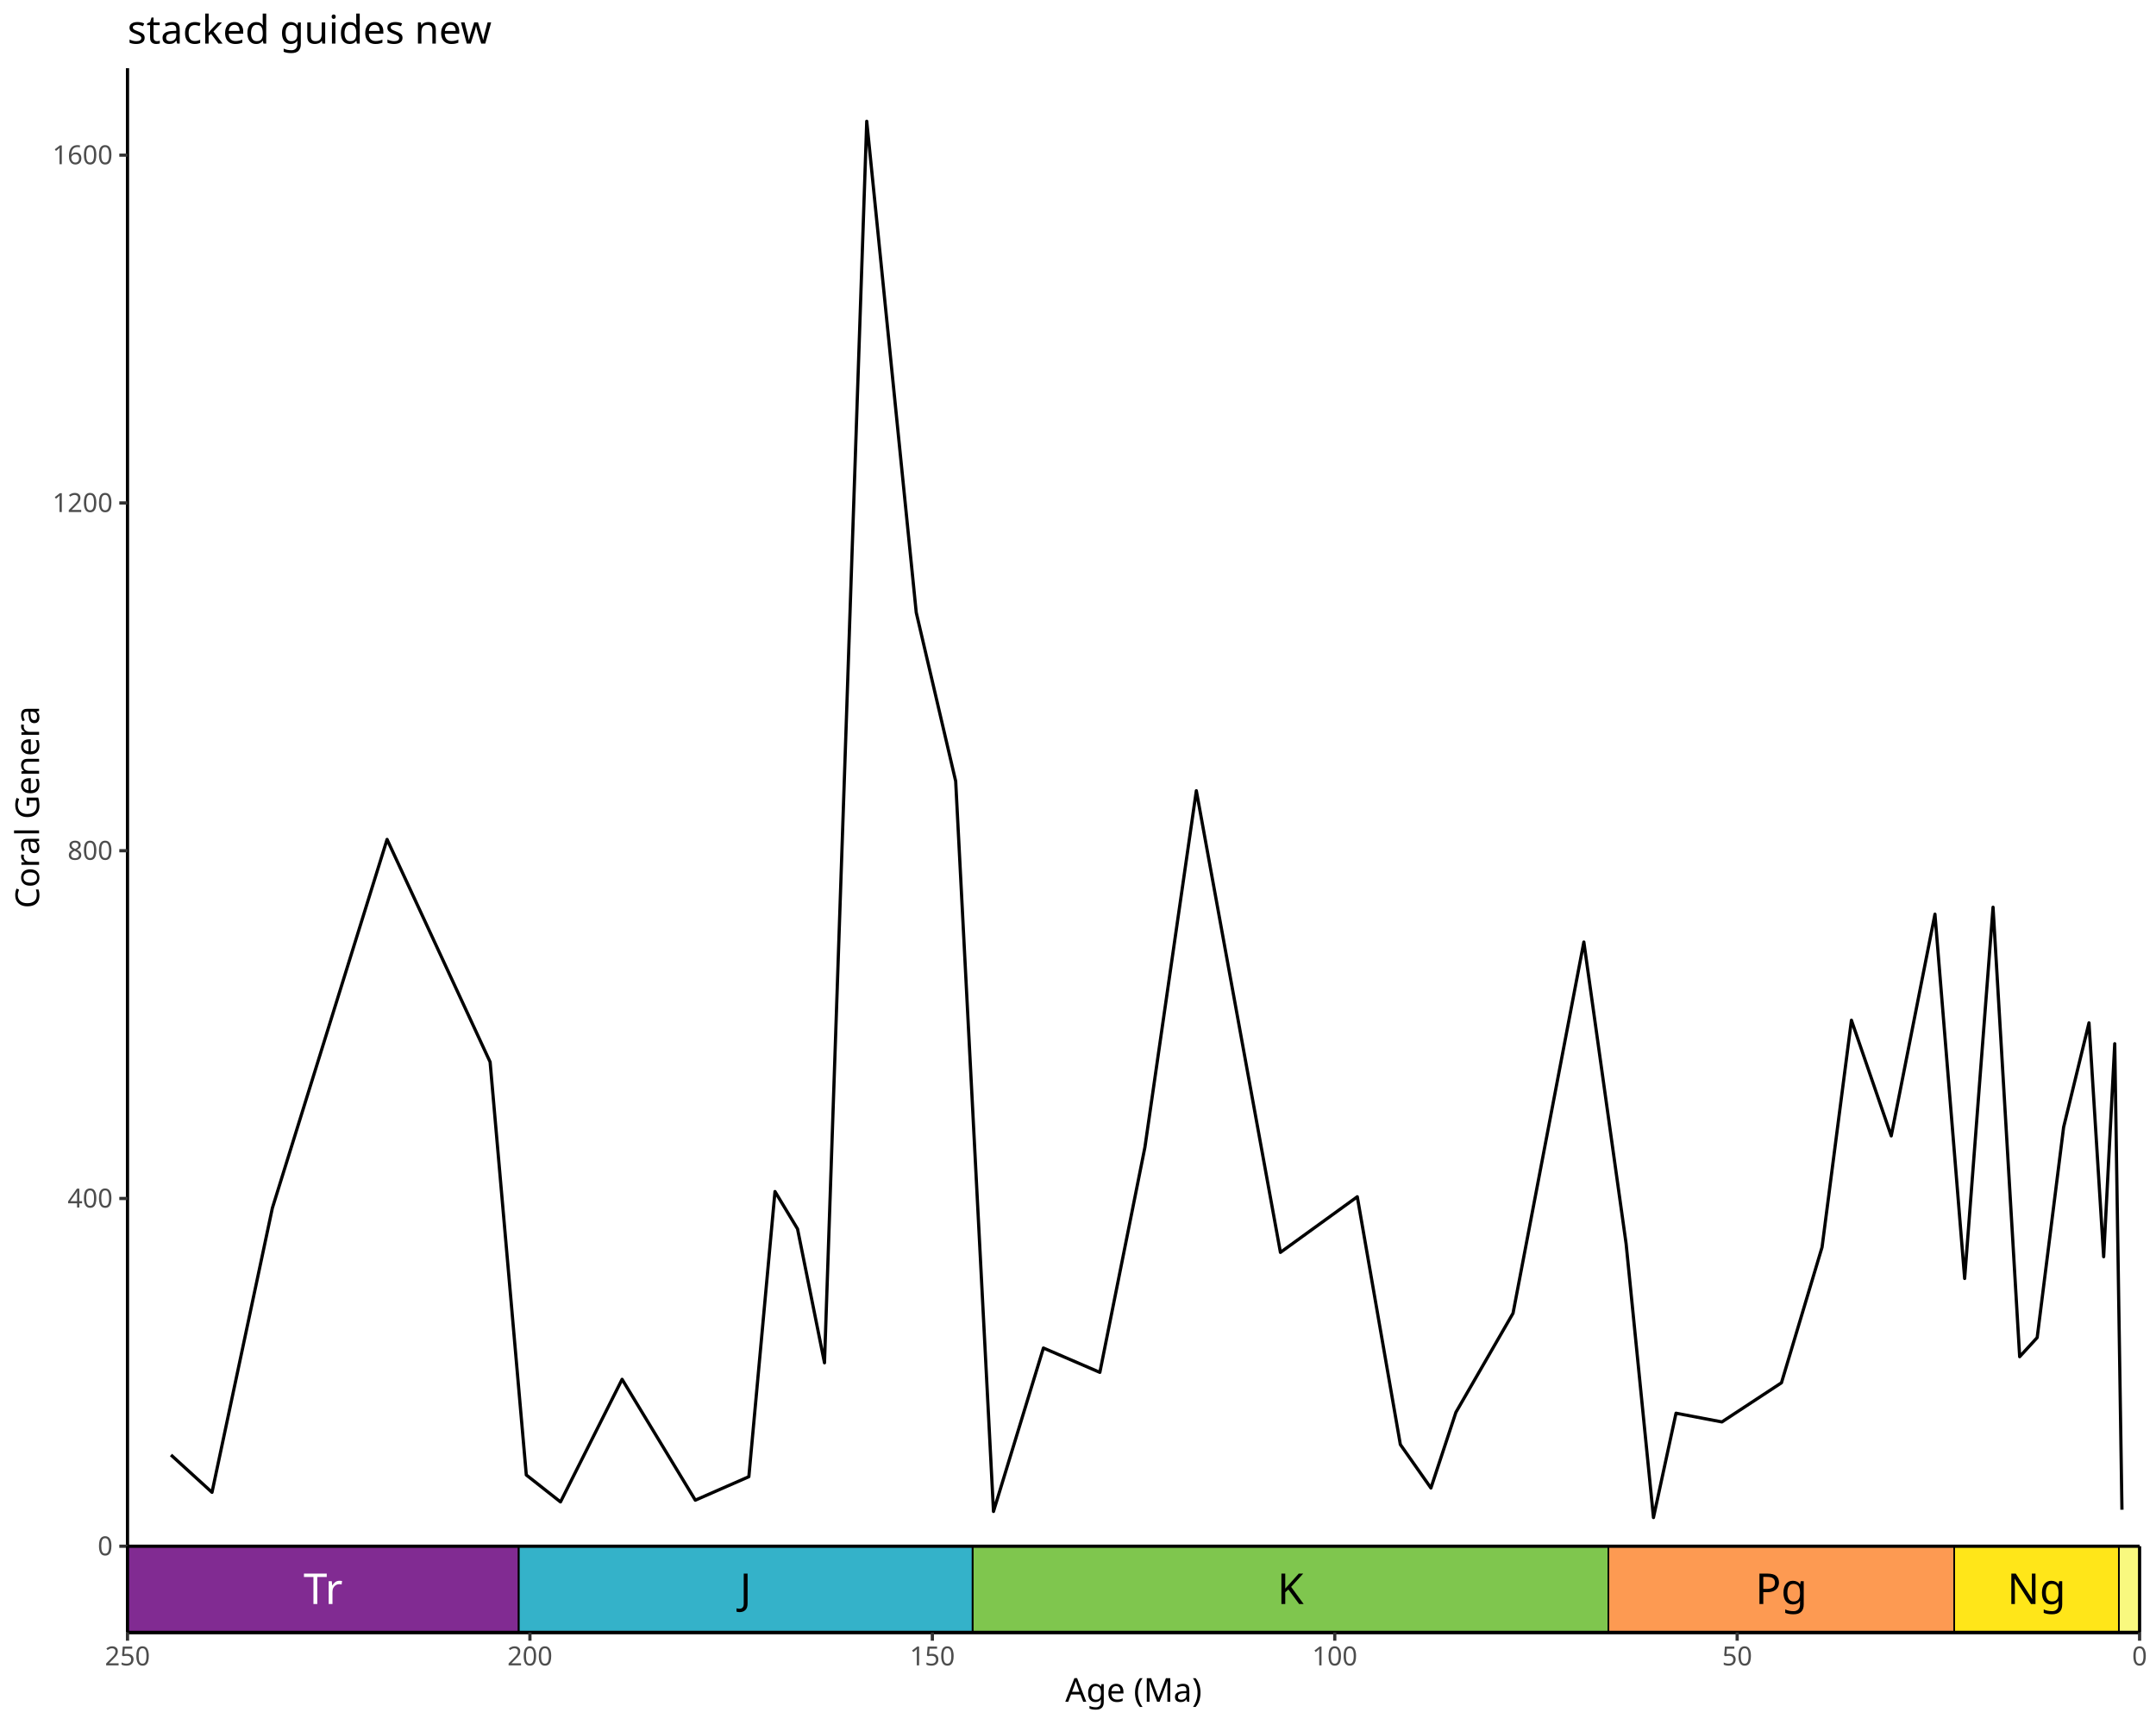
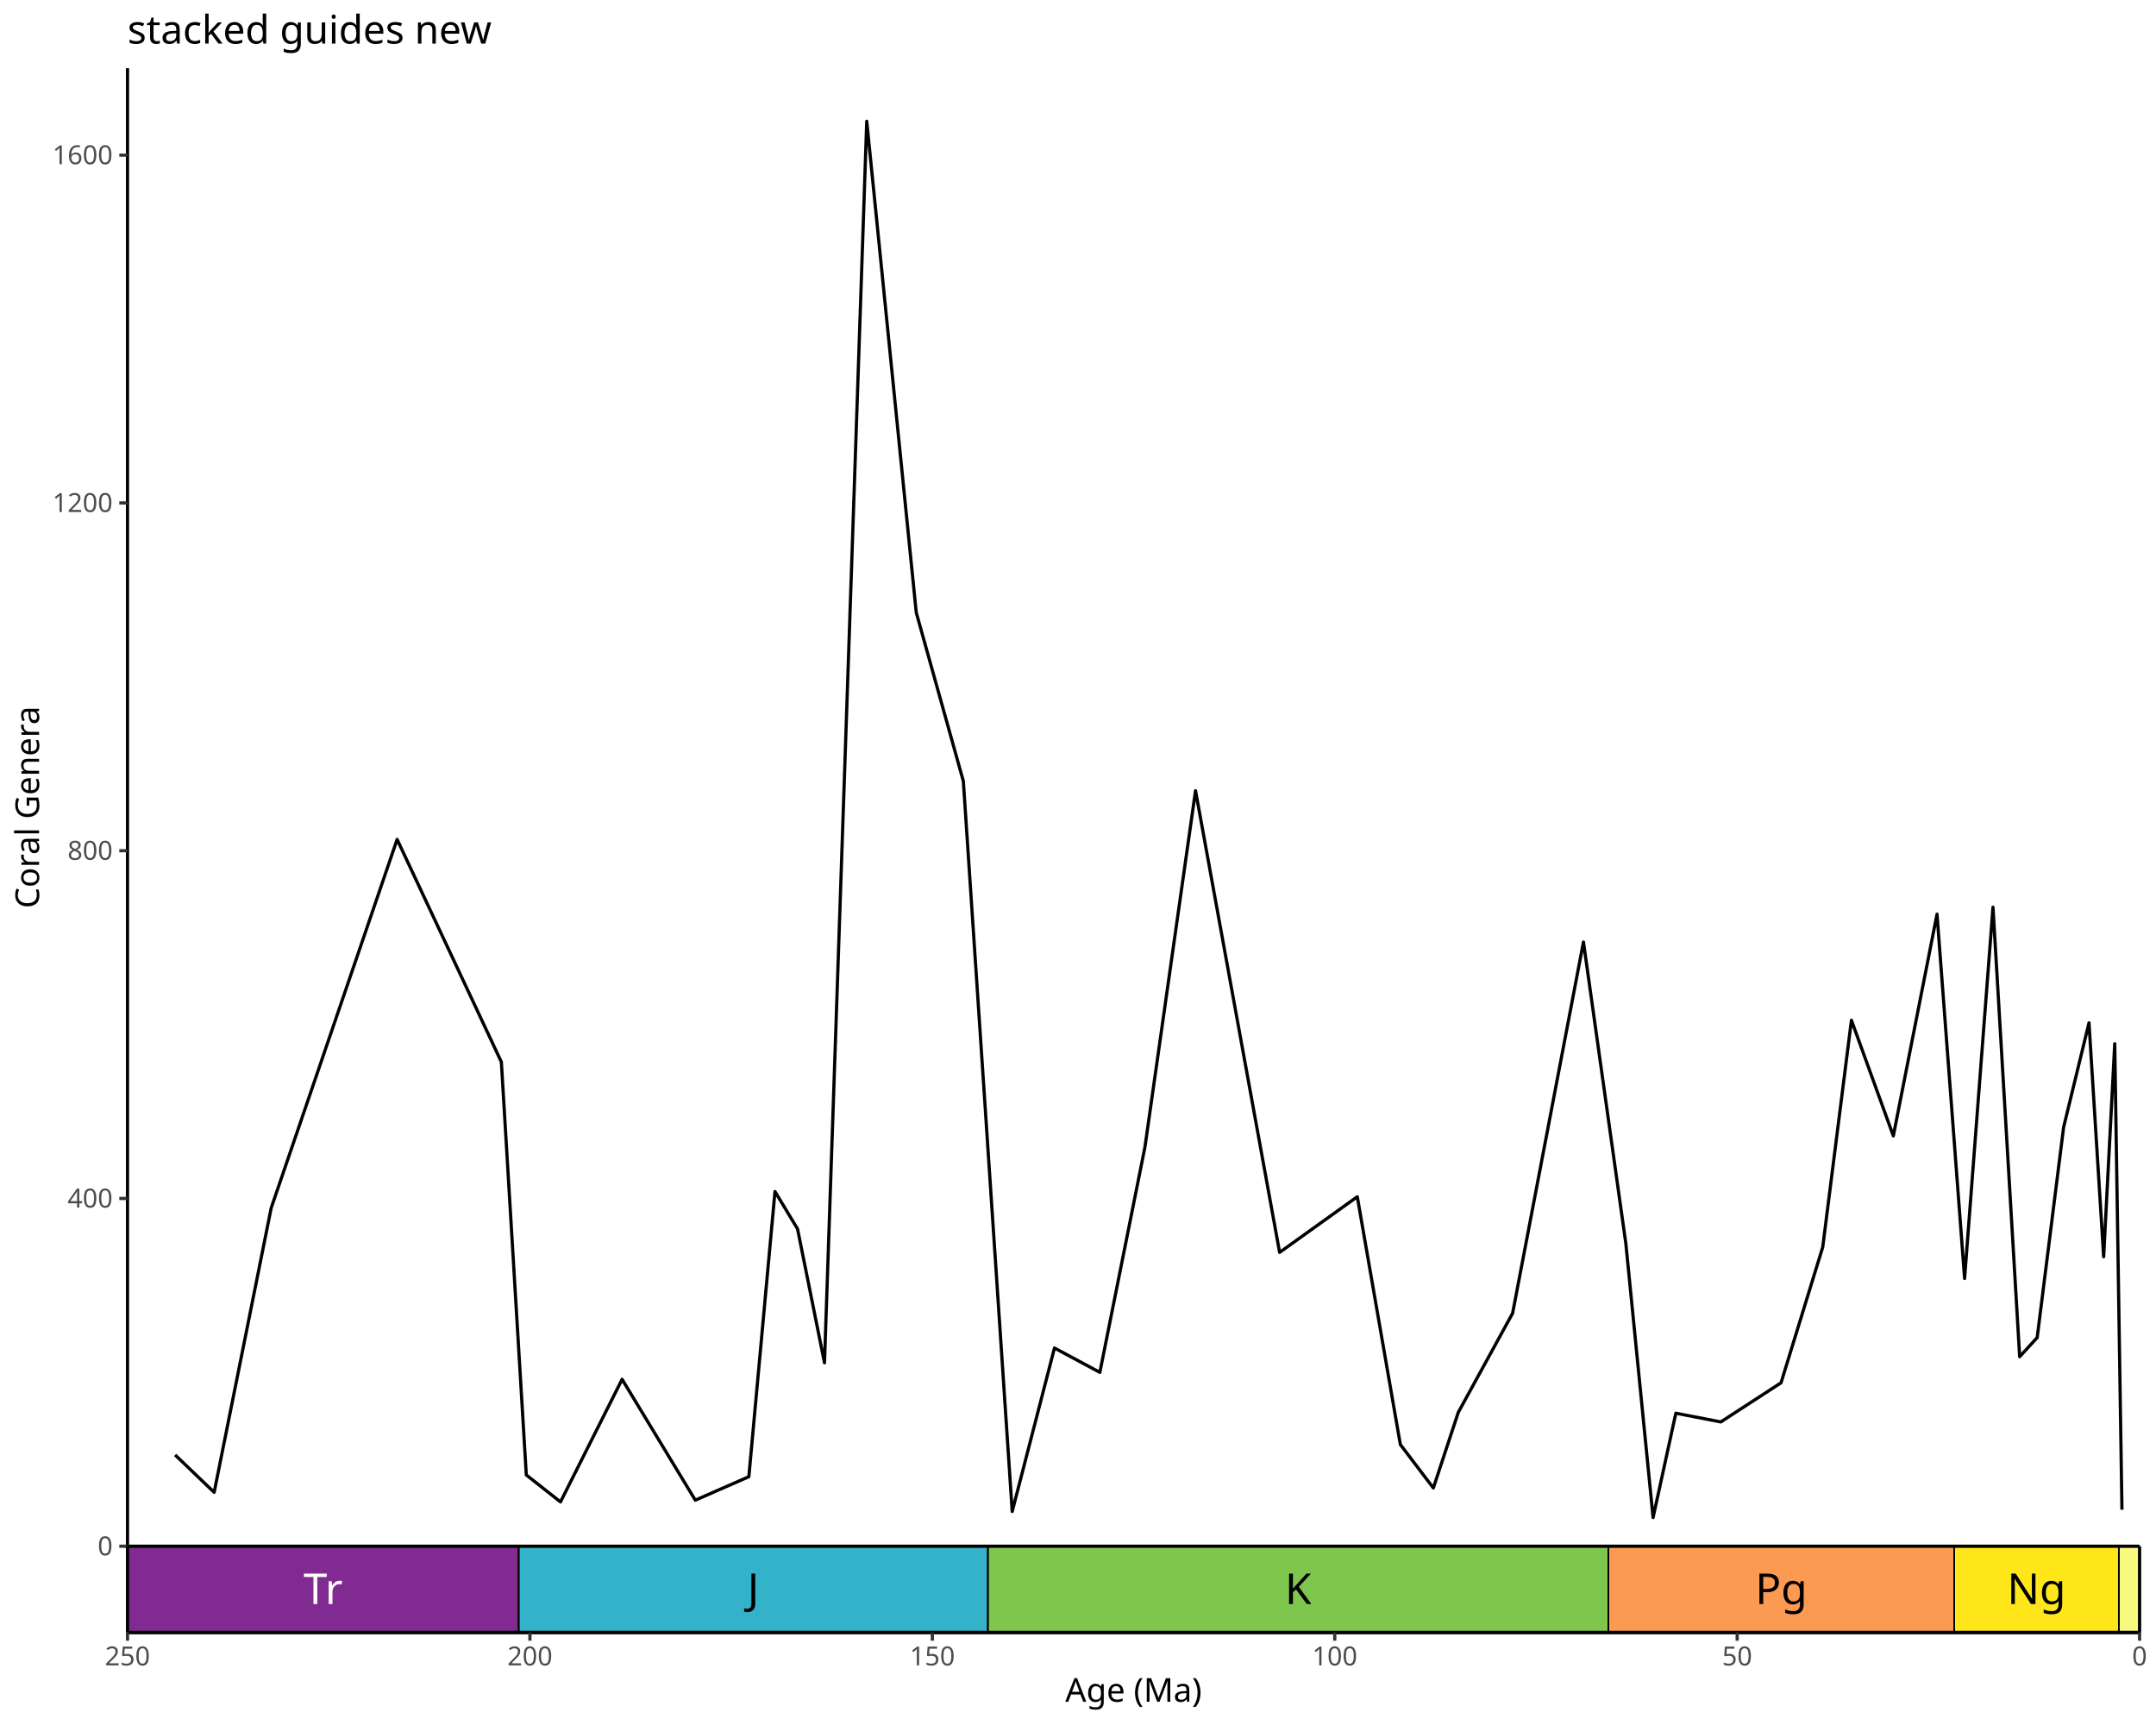
<svg xmlns="http://www.w3.org/2000/svg" class="svglite" data-engine-version="2.0" width="720.00pt" height="576.00pt" viewBox="0 0 720.00 576.00">
  <defs>
    <style type="text/css">
    .svglite line, .svglite polyline, .svglite polygon, .svglite path, .svglite rect, .svglite circle {
      fill: none;
      stroke: #000000;
      stroke-linecap: round;
      stroke-linejoin: round;
      stroke-miterlimit: 10.00;
    }
  </style>
  </defs>
  <rect width="100%" height="100%" style="stroke: none; fill: #FFFFFF;" />
  <defs>
    <clipPath id="cpMC4wMHw3MjAuMDB8MC4wMHw1NzYuMDA=">
      <rect x="0.00" y="0.00" width="720.00" height="576.00" />
    </clipPath>
  </defs>
  <g clip-path="url(#cpMC4wMHw3MjAuMDB8MC4wMHw1NzYuMDA=)">
    <rect x="0.00" y="0.00" width="720.00" height="576.00" style="stroke-width: 1.07; stroke: #FFFFFF; fill: #FFFFFF;" />
  </g>
  <defs>
    <clipPath id="cpNDIuNTh8NzE0LjUyfDIyLjc4fDUxNi4zMQ==">
      <rect x="42.58" y="22.78" width="671.94" height="493.53" />
    </clipPath>
  </defs>
  <g clip-path="url(#cpNDIuNTh8NzE0LjUyfDIyLjc4fDUxNi4zMQ==)">
    <rect x="42.58" y="22.78" width="671.94" height="493.53" style="stroke-width: 1.07; stroke: none; fill: #FFFFFF;" />
-     <polyline points="57.10,485.83 70.80,498.31 90.96,403.38 129.26,280.29 163.67,354.61 175.76,492.51 187.18,501.51 207.75,460.57 232.20,500.93 250.08,493.09 258.81,397.87 266.34,410.35 275.34,455.06 289.45,40.49 305.98,204.52 319.15,260.84 331.78,504.70 348.45,450.12 367.30,458.25 382.35,383.06 399.52,264.03 427.60,418.19 453.27,399.61 467.65,482.35 477.86,496.86 486.20,471.60 505.28,438.51 528.93,314.55 543.04,415.28 552.18,506.73 559.71,471.89 575.03,474.80 594.92,461.73 608.48,416.45 618.29,340.67 631.58,379.29 646.18,305.26 656.10,426.90 665.58,302.93 674.47,453.02 680.32,446.64 689.15,376.38 697.62,341.55 702.52,419.64 706.22,348.51 708.63,504.12 " style="stroke-width: 1.07; stroke-linecap: butt;" />
+     <polyline points="58.49,485.83 71.52,498.31 90.56,403.38 132.62,280.29 167.43,354.61 175.76,492.51 187.18,501.51 207.75,460.57 232.20,500.93 250.08,493.09 258.81,397.87 266.34,410.35 275.34,455.06 289.45,40.49 305.98,204.52 321.71,260.84 338.03,504.70 352.14,450.12 367.30,458.25 382.35,383.06 399.25,264.03 427.33,418.19 453.27,399.61 467.65,482.35 478.67,496.86 487.00,471.60 505.14,438.51 528.80,314.55 542.96,415.28 552.05,506.73 559.65,471.89 574.66,474.80 594.78,461.73 608.70,416.45 618.29,340.67 632.28,379.29 646.87,305.26 656.08,426.90 665.56,302.93 674.47,453.02 680.32,446.64 689.15,376.38 697.62,341.55 702.52,419.64 706.22,348.51 708.63,504.12 " style="stroke-width: 1.07; stroke-linecap: butt;" />
  </g>
  <g clip-path="url(#cpMC4wMHw3MjAuMDB8MC4wMHw1NzYuMDA=)">
    <polyline points="42.58,516.31 42.58,22.78 " style="stroke-width: 1.07; stroke-linecap: butt;" />
    <text x="37.65" y="519.34" text-anchor="end" style="font-size: 8.80px; fill: #4D4D4D; font-family: sans;" textLength="4.89px" lengthAdjust="spacingAndGlyphs">0</text>
    <text x="37.65" y="403.22" text-anchor="end" style="font-size: 8.80px; fill: #4D4D4D; font-family: sans;" textLength="14.68px" lengthAdjust="spacingAndGlyphs">400</text>
    <text x="37.65" y="287.09" text-anchor="end" style="font-size: 8.80px; fill: #4D4D4D; font-family: sans;" textLength="14.68px" lengthAdjust="spacingAndGlyphs">800</text>
    <text x="37.65" y="170.97" text-anchor="end" style="font-size: 8.80px; fill: #4D4D4D; font-family: sans;" textLength="19.58px" lengthAdjust="spacingAndGlyphs">1200</text>
    <text x="37.65" y="54.84" text-anchor="end" style="font-size: 8.80px; fill: #4D4D4D; font-family: sans;" textLength="19.58px" lengthAdjust="spacingAndGlyphs">1600</text>
    <polyline points="39.84,516.31 42.58,516.31 " style="stroke-width: 1.07; stroke: #333333; stroke-linecap: butt;" />
    <polyline points="39.84,400.19 42.58,400.19 " style="stroke-width: 1.07; stroke: #333333; stroke-linecap: butt;" />
    <polyline points="39.84,284.06 42.58,284.06 " style="stroke-width: 1.07; stroke: #333333; stroke-linecap: butt;" />
    <polyline points="39.84,167.94 42.58,167.94 " style="stroke-width: 1.07; stroke: #333333; stroke-linecap: butt;" />
    <polyline points="39.84,51.81 42.58,51.81 " style="stroke-width: 1.07; stroke: #333333; stroke-linecap: butt;" />
    <polygon points="714.52,516.31 707.59,516.31 707.59,545.11 714.52,545.11 " style="stroke-width: 1.07; stroke: none; stroke-linecap: butt; stroke-linejoin: miter; fill: #F9F97F;" />
-     <polygon points="707.59,516.31 700.72,516.31 693.85,516.31 686.97,516.31 680.10,516.31 673.23,516.31 666.36,516.31 659.49,516.31 652.62,516.31 652.62,545.11 659.49,545.11 666.36,545.11 673.23,545.11 680.10,545.11 686.97,545.11 693.85,545.11 700.72,545.11 707.59,545.11 " style="stroke-width: 1.07; stroke: none; stroke-linecap: butt; stroke-linejoin: miter; fill: #FFE619;" />
-     <polygon points="652.62,516.31 645.83,516.31 639.03,516.31 632.24,516.31 625.45,516.31 618.65,516.31 611.86,516.31 605.07,516.31 598.27,516.31 591.48,516.31 584.68,516.31 577.89,516.31 571.10,516.31 564.30,516.31 557.51,516.31 550.72,516.31 543.92,516.31 537.13,516.31 537.13,545.11 543.92,545.11 550.72,545.11 557.51,545.11 564.30,545.11 571.10,545.11 577.89,545.11 584.68,545.11 591.48,545.11 598.27,545.11 605.07,545.11 611.86,545.11 618.65,545.11 625.45,545.11 632.24,545.11 639.03,545.11 645.83,545.11 652.62,545.11 " style="stroke-width: 1.07; stroke: none; stroke-linecap: butt; stroke-linejoin: miter; fill: #FD9A52;" />
-     <polygon points="537.13,516.31 530.28,516.31 523.43,516.31 516.58,516.31 509.73,516.31 502.88,516.31 496.03,516.31 489.18,516.31 482.33,516.31 475.48,516.31 468.63,516.31 461.79,516.31 454.94,516.31 448.09,516.31 441.24,516.31 434.39,516.31 427.54,516.31 420.69,516.31 413.84,516.31 406.99,516.31 400.14,516.31 393.29,516.31 386.44,516.31 379.59,516.31 372.74,516.31 365.89,516.31 359.04,516.31 352.19,516.31 345.34,516.31 338.50,516.31 331.65,516.31 324.80,516.31 324.80,545.11 331.65,545.11 338.50,545.11 345.34,545.11 352.19,545.11 359.04,545.11 365.89,545.11 372.74,545.11 379.59,545.11 386.44,545.11 393.29,545.11 400.14,545.11 406.99,545.11 413.84,545.11 420.69,545.11 427.54,545.11 434.39,545.11 441.24,545.11 448.09,545.11 454.94,545.11 461.79,545.11 468.63,545.11 475.48,545.11 482.33,545.11 489.18,545.11 496.03,545.11 502.88,545.11 509.73,545.11 516.58,545.11 523.43,545.11 530.28,545.11 537.13,545.11 " style="stroke-width: 1.07; stroke: none; stroke-linecap: butt; stroke-linejoin: miter; fill: #7FC64E;" />
-     <polygon points="324.80,516.31 317.91,516.31 311.02,516.31 304.13,516.31 297.23,516.31 290.34,516.31 283.45,516.31 276.56,516.31 269.67,516.31 262.78,516.31 255.89,516.31 249.00,516.31 242.11,516.31 235.22,516.31 228.33,516.31 221.44,516.31 214.55,516.31 207.66,516.31 200.77,516.31 193.88,516.31 186.99,516.31 180.10,516.31 173.21,516.31 173.21,545.11 180.10,545.11 186.99,545.11 193.88,545.11 200.77,545.11 207.66,545.11 214.55,545.11 221.44,545.11 228.33,545.11 235.22,545.11 242.11,545.11 249.00,545.11 255.89,545.11 262.78,545.11 269.67,545.11 276.56,545.11 283.45,545.11 290.34,545.11 297.23,545.11 304.13,545.11 311.02,545.11 317.91,545.11 324.80,545.11 " style="stroke-width: 1.07; stroke: none; stroke-linecap: butt; stroke-linejoin: miter; fill: #34B2C9;" />
+     <polygon points="707.59,516.31 700.71,516.31 693.84,516.31 686.96,516.31 680.09,516.31 673.22,516.31 666.34,516.31 659.47,516.31 652.59,516.31 652.59,545.11 659.47,545.11 666.34,545.11 673.22,545.11 680.09,545.11 686.96,545.11 693.84,545.11 700.71,545.11 707.59,545.11 " style="stroke-width: 1.07; stroke: none; stroke-linecap: butt; stroke-linejoin: miter; fill: #FFE619;" />
+     <polygon points="652.59,516.31 645.80,516.31 639.01,516.31 632.22,516.31 625.43,516.31 618.63,516.31 611.84,516.31 605.05,516.31 598.26,516.31 591.47,516.31 584.67,516.31 577.88,516.31 571.09,516.31 564.30,516.31 557.51,516.31 550.71,516.31 543.92,516.31 537.13,516.31 537.13,545.11 543.92,545.11 550.71,545.11 557.51,545.11 564.30,545.11 571.09,545.11 577.88,545.11 584.67,545.11 591.47,545.11 598.26,545.11 605.05,545.11 611.84,545.11 618.63,545.11 625.43,545.11 632.22,545.11 639.01,545.11 645.80,545.11 652.59,545.11 " style="stroke-width: 1.07; stroke: none; stroke-linecap: butt; stroke-linejoin: miter; fill: #FD9A52;" />
+     <polygon points="537.13,516.31 530.22,516.31 523.31,516.31 516.41,516.31 509.50,516.31 502.59,516.31 495.68,516.31 488.78,516.31 481.87,516.31 474.96,516.31 468.05,516.31 461.15,516.31 454.24,516.31 447.33,516.31 440.42,516.31 433.52,516.31 426.61,516.31 419.70,516.31 412.79,516.31 405.89,516.31 398.98,516.31 392.07,516.31 385.16,516.31 378.26,516.31 371.35,516.31 364.44,516.31 357.53,516.31 350.63,516.31 343.72,516.31 336.81,516.31 329.90,516.31 329.90,545.11 336.81,545.11 343.72,545.11 350.63,545.11 357.53,545.11 364.44,545.11 371.35,545.11 378.26,545.11 385.16,545.11 392.07,545.11 398.98,545.11 405.89,545.11 412.79,545.11 419.70,545.11 426.61,545.11 433.52,545.11 440.42,545.11 447.33,545.11 454.24,545.11 461.15,545.11 468.05,545.11 474.96,545.11 481.87,545.11 488.78,545.11 495.68,545.11 502.59,545.11 509.50,545.11 516.41,545.11 523.31,545.11 530.22,545.11 537.13,545.11 " style="stroke-width: 1.07; stroke: none; stroke-linecap: butt; stroke-linejoin: miter; fill: #7FC64E;" />
+     <polygon points="329.90,516.31 323.09,516.31 316.28,516.31 309.46,516.31 302.65,516.31 295.84,516.31 289.03,516.31 282.21,516.31 275.40,516.31 268.59,516.31 261.77,516.31 254.96,516.31 248.15,516.31 241.34,516.31 234.52,516.31 227.71,516.31 220.90,516.31 214.08,516.31 207.27,516.31 200.46,516.31 193.65,516.31 186.83,516.31 180.02,516.31 173.21,516.31 173.21,545.11 180.02,545.11 186.83,545.11 193.65,545.11 200.46,545.11 207.27,545.11 214.08,545.11 220.90,545.11 227.71,545.11 234.52,545.11 241.34,545.11 248.15,545.11 254.96,545.11 261.77,545.11 268.59,545.11 275.40,545.11 282.21,545.11 289.03,545.11 295.84,545.11 302.65,545.11 309.46,545.11 316.28,545.11 323.09,545.11 329.90,545.11 " style="stroke-width: 1.07; stroke: none; stroke-linecap: butt; stroke-linejoin: miter; fill: #34B2C9;" />
    <polygon points="173.21,516.31 166.33,516.31 159.46,516.31 152.58,516.31 145.71,516.31 138.83,516.31 131.96,516.31 125.08,516.31 118.21,516.31 111.33,516.31 104.46,516.31 97.58,516.31 90.71,516.31 83.83,516.31 76.96,516.31 70.08,516.31 63.21,516.31 56.33,516.31 49.46,516.31 42.58,516.31 42.58,545.11 49.46,545.11 56.33,545.11 63.21,545.11 70.08,545.11 76.96,545.11 83.83,545.11 90.71,545.11 97.58,545.11 104.46,545.11 111.33,545.11 118.21,545.11 125.08,545.11 131.96,545.11 138.83,545.11 145.71,545.11 152.58,545.11 159.46,545.11 166.33,545.11 173.21,545.11 " style="stroke-width: 1.07; stroke: none; stroke-linecap: butt; stroke-linejoin: miter; fill: #812B92;" />
    <polyline points="714.52,545.11 714.52,516.31 " style="stroke-width: 0.53; stroke-linecap: butt;" />
    <polyline points="707.59,545.11 707.59,516.31 " style="stroke-width: 0.53; stroke-linecap: butt;" />
-     <polyline points="652.62,545.11 652.62,516.31 " style="stroke-width: 0.53; stroke-linecap: butt;" />
+     <polyline points="652.59,545.11 652.59,516.31 " style="stroke-width: 0.53; stroke-linecap: butt;" />
    <polyline points="537.13,545.11 537.13,516.31 " style="stroke-width: 0.53; stroke-linecap: butt;" />
-     <polyline points="324.80,545.11 324.80,516.31 " style="stroke-width: 0.53; stroke-linecap: butt;" />
+     <polyline points="329.90,545.11 329.90,516.31 " style="stroke-width: 0.53; stroke-linecap: butt;" />
    <polyline points="173.21,545.11 173.21,516.31 " style="stroke-width: 0.53; stroke-linecap: butt;" />
    <polyline points="707.59,545.11 707.59,516.31 " style="stroke-width: 0.53; stroke-linecap: butt;" />
-     <polyline points="652.62,545.11 652.62,516.31 " style="stroke-width: 0.53; stroke-linecap: butt;" />
+     <polyline points="652.59,545.11 652.59,516.31 " style="stroke-width: 0.53; stroke-linecap: butt;" />
    <polyline points="537.13,545.11 537.13,516.31 " style="stroke-width: 0.53; stroke-linecap: butt;" />
-     <polyline points="324.80,545.11 324.80,516.31 " style="stroke-width: 0.53; stroke-linecap: butt;" />
+     <polyline points="329.90,545.11 329.90,516.31 " style="stroke-width: 0.53; stroke-linecap: butt;" />
    <polyline points="173.21,545.11 173.21,516.31 " style="stroke-width: 0.53; stroke-linecap: butt;" />
    <polyline points="42.58,545.11 42.58,516.31 " style="stroke-width: 0.53; stroke-linecap: butt;" />
-     <text x="680.10" y="535.61" text-anchor="middle" style="font-size: 14.23px; font-family: sans;" textLength="18.19px" lengthAdjust="spacingAndGlyphs">Ng</text>
-     <text x="594.88" y="535.61" text-anchor="middle" style="font-size: 14.23px; font-family: sans;" textLength="17.40px" lengthAdjust="spacingAndGlyphs">Pg</text>
-     <text x="430.96" y="535.61" text-anchor="middle" style="font-size: 14.23px; font-family: sans;" textLength="9.49px" lengthAdjust="spacingAndGlyphs">K</text>
-     <text x="249.00" y="535.61" text-anchor="middle" style="font-size: 14.23px; font-family: sans;" textLength="7.12px" lengthAdjust="spacingAndGlyphs">J</text>
+     <text x="680.09" y="535.61" text-anchor="middle" style="font-size: 14.23px; font-family: sans;" textLength="18.19px" lengthAdjust="spacingAndGlyphs">Ng</text>
+     <text x="594.86" y="535.61" text-anchor="middle" style="font-size: 14.23px; font-family: sans;" textLength="17.40px" lengthAdjust="spacingAndGlyphs">Pg</text>
+     <text x="433.52" y="535.61" text-anchor="middle" style="font-size: 14.23px; font-family: sans;" textLength="9.49px" lengthAdjust="spacingAndGlyphs">K</text>
+     <text x="251.56" y="535.61" text-anchor="middle" style="font-size: 14.23px; font-family: sans;" textLength="7.12px" lengthAdjust="spacingAndGlyphs">J</text>
    <text x="107.90" y="535.61" text-anchor="middle" style="font-size: 14.23px; fill: #FFFFFF; font-family: sans;" textLength="13.43px" lengthAdjust="spacingAndGlyphs">Tr</text>
    <polyline points="42.58,545.11 42.58,516.31 " style="stroke-width: 1.07; stroke-linecap: butt;" />
    <polyline points="714.52,545.11 714.52,516.31 " style="stroke-width: 1.07; stroke-linecap: butt;" />
    <polyline points="42.58,516.31 49.37,516.31 56.16,516.31 62.94,516.31 69.73,516.31 76.52,516.31 83.31,516.31 90.09,516.31 96.88,516.31 103.67,516.31 110.46,516.31 117.24,516.31 124.03,516.31 130.82,516.31 137.60,516.31 144.39,516.31 151.18,516.31 157.97,516.31 164.75,516.31 171.54,516.31 178.33,516.31 185.11,516.31 191.90,516.31 198.69,516.31 205.48,516.31 212.26,516.31 219.05,516.31 225.84,516.31 232.63,516.31 239.41,516.31 246.20,516.31 252.99,516.31 259.77,516.31 266.56,516.31 273.35,516.31 280.14,516.31 286.92,516.31 293.71,516.31 300.50,516.31 307.29,516.31 314.07,516.31 320.86,516.31 327.65,516.31 334.43,516.31 341.22,516.31 348.01,516.31 354.80,516.31 361.58,516.31 368.37,516.31 375.16,516.31 381.95,516.31 388.73,516.31 395.52,516.31 402.31,516.31 409.09,516.31 415.88,516.31 422.67,516.31 429.46,516.31 436.24,516.31 443.03,516.31 449.82,516.31 456.61,516.31 463.39,516.31 470.18,516.31 476.97,516.31 483.75,516.31 490.54,516.31 497.33,516.31 504.12,516.31 510.90,516.31 517.69,516.31 524.48,516.31 531.26,516.31 538.05,516.31 544.84,516.31 551.63,516.31 558.41,516.31 565.20,516.31 571.99,516.31 578.78,516.31 585.56,516.31 592.35,516.31 599.14,516.31 605.92,516.31 612.71,516.31 619.50,516.31 626.29,516.31 633.07,516.31 639.86,516.31 646.65,516.31 653.44,516.31 660.22,516.31 667.01,516.31 673.80,516.31 680.58,516.31 687.37,516.31 694.16,516.31 700.95,516.31 707.73,516.31 714.52,516.31 " style="stroke-width: 1.07; stroke-linecap: butt;" />
    <polyline points="42.58,545.11 49.37,545.11 56.16,545.11 62.94,545.11 69.73,545.11 76.52,545.11 83.31,545.11 90.09,545.11 96.88,545.11 103.67,545.11 110.46,545.11 117.24,545.11 124.03,545.11 130.82,545.11 137.60,545.11 144.39,545.11 151.18,545.11 157.97,545.11 164.75,545.11 171.54,545.11 178.33,545.11 185.11,545.11 191.90,545.11 198.69,545.11 205.48,545.11 212.26,545.11 219.05,545.11 225.84,545.11 232.63,545.11 239.41,545.11 246.20,545.11 252.99,545.11 259.77,545.11 266.56,545.11 273.35,545.11 280.14,545.11 286.92,545.11 293.71,545.11 300.50,545.11 307.29,545.11 314.07,545.11 320.86,545.11 327.65,545.11 334.43,545.11 341.22,545.11 348.01,545.11 354.80,545.11 361.58,545.11 368.37,545.11 375.16,545.11 381.95,545.11 388.73,545.11 395.52,545.11 402.31,545.11 409.09,545.11 415.88,545.11 422.67,545.11 429.46,545.11 436.24,545.11 443.03,545.11 449.82,545.11 456.61,545.11 463.39,545.11 470.18,545.11 476.97,545.11 483.75,545.11 490.54,545.11 497.33,545.11 504.12,545.11 510.90,545.11 517.69,545.11 524.48,545.11 531.26,545.11 538.05,545.11 544.84,545.11 551.63,545.11 558.41,545.11 565.20,545.11 571.99,545.11 578.78,545.11 585.56,545.11 592.35,545.11 599.14,545.11 605.92,545.11 612.71,545.11 619.50,545.11 626.29,545.11 633.07,545.11 639.86,545.11 646.65,545.11 653.44,545.11 660.22,545.11 667.01,545.11 673.80,545.11 680.58,545.11 687.37,545.11 694.16,545.11 700.95,545.11 707.73,545.11 714.52,545.11 " style="stroke-width: 1.07; stroke-linecap: butt;" />
    <polyline points="42.58,545.11 714.52,545.11 " style="stroke-width: 1.07; stroke-linecap: butt;" />
    <polyline points="714.52,547.85 714.52,545.11 " style="stroke-width: 1.07; stroke: #333333; stroke-linecap: butt;" />
    <polyline points="580.13,547.85 580.13,545.11 " style="stroke-width: 1.07; stroke: #333333; stroke-linecap: butt;" />
    <polyline points="445.75,547.85 445.75,545.11 " style="stroke-width: 1.07; stroke: #333333; stroke-linecap: butt;" />
    <polyline points="311.36,547.85 311.36,545.11 " style="stroke-width: 1.07; stroke: #333333; stroke-linecap: butt;" />
    <polyline points="176.97,547.85 176.97,545.11 " style="stroke-width: 1.07; stroke: #333333; stroke-linecap: butt;" />
    <polyline points="42.58,547.85 42.58,545.11 " style="stroke-width: 1.07; stroke: #333333; stroke-linecap: butt;" />
    <text x="714.52" y="556.10" text-anchor="middle" style="font-size: 8.80px; fill: #4D4D4D; font-family: sans;" textLength="4.89px" lengthAdjust="spacingAndGlyphs">0</text>
    <text x="580.13" y="556.10" text-anchor="middle" style="font-size: 8.80px; fill: #4D4D4D; font-family: sans;" textLength="9.79px" lengthAdjust="spacingAndGlyphs">50</text>
    <text x="445.75" y="556.10" text-anchor="middle" style="font-size: 8.80px; fill: #4D4D4D; font-family: sans;" textLength="14.68px" lengthAdjust="spacingAndGlyphs">100</text>
    <text x="311.36" y="556.10" text-anchor="middle" style="font-size: 8.80px; fill: #4D4D4D; font-family: sans;" textLength="14.68px" lengthAdjust="spacingAndGlyphs">150</text>
    <text x="176.97" y="556.10" text-anchor="middle" style="font-size: 8.80px; fill: #4D4D4D; font-family: sans;" textLength="14.68px" lengthAdjust="spacingAndGlyphs">200</text>
    <text x="42.58" y="556.10" text-anchor="middle" style="font-size: 8.80px; fill: #4D4D4D; font-family: sans;" textLength="14.68px" lengthAdjust="spacingAndGlyphs">250</text>
    <text x="378.55" y="568.24" text-anchor="middle" style="font-size: 11.00px; font-family: sans;" textLength="45.24px" lengthAdjust="spacingAndGlyphs">Age (Ma)</text>
    <text transform="translate(13.05,269.55) rotate(-90)" text-anchor="middle" style="font-size: 11.00px; font-family: sans;" textLength="66.04px" lengthAdjust="spacingAndGlyphs">Coral Genera</text>
    <text x="42.58" y="14.56" style="font-size: 13.20px; font-family: sans;" textLength="115.96px" lengthAdjust="spacingAndGlyphs">stacked guides new</text>
  </g>
</svg>
